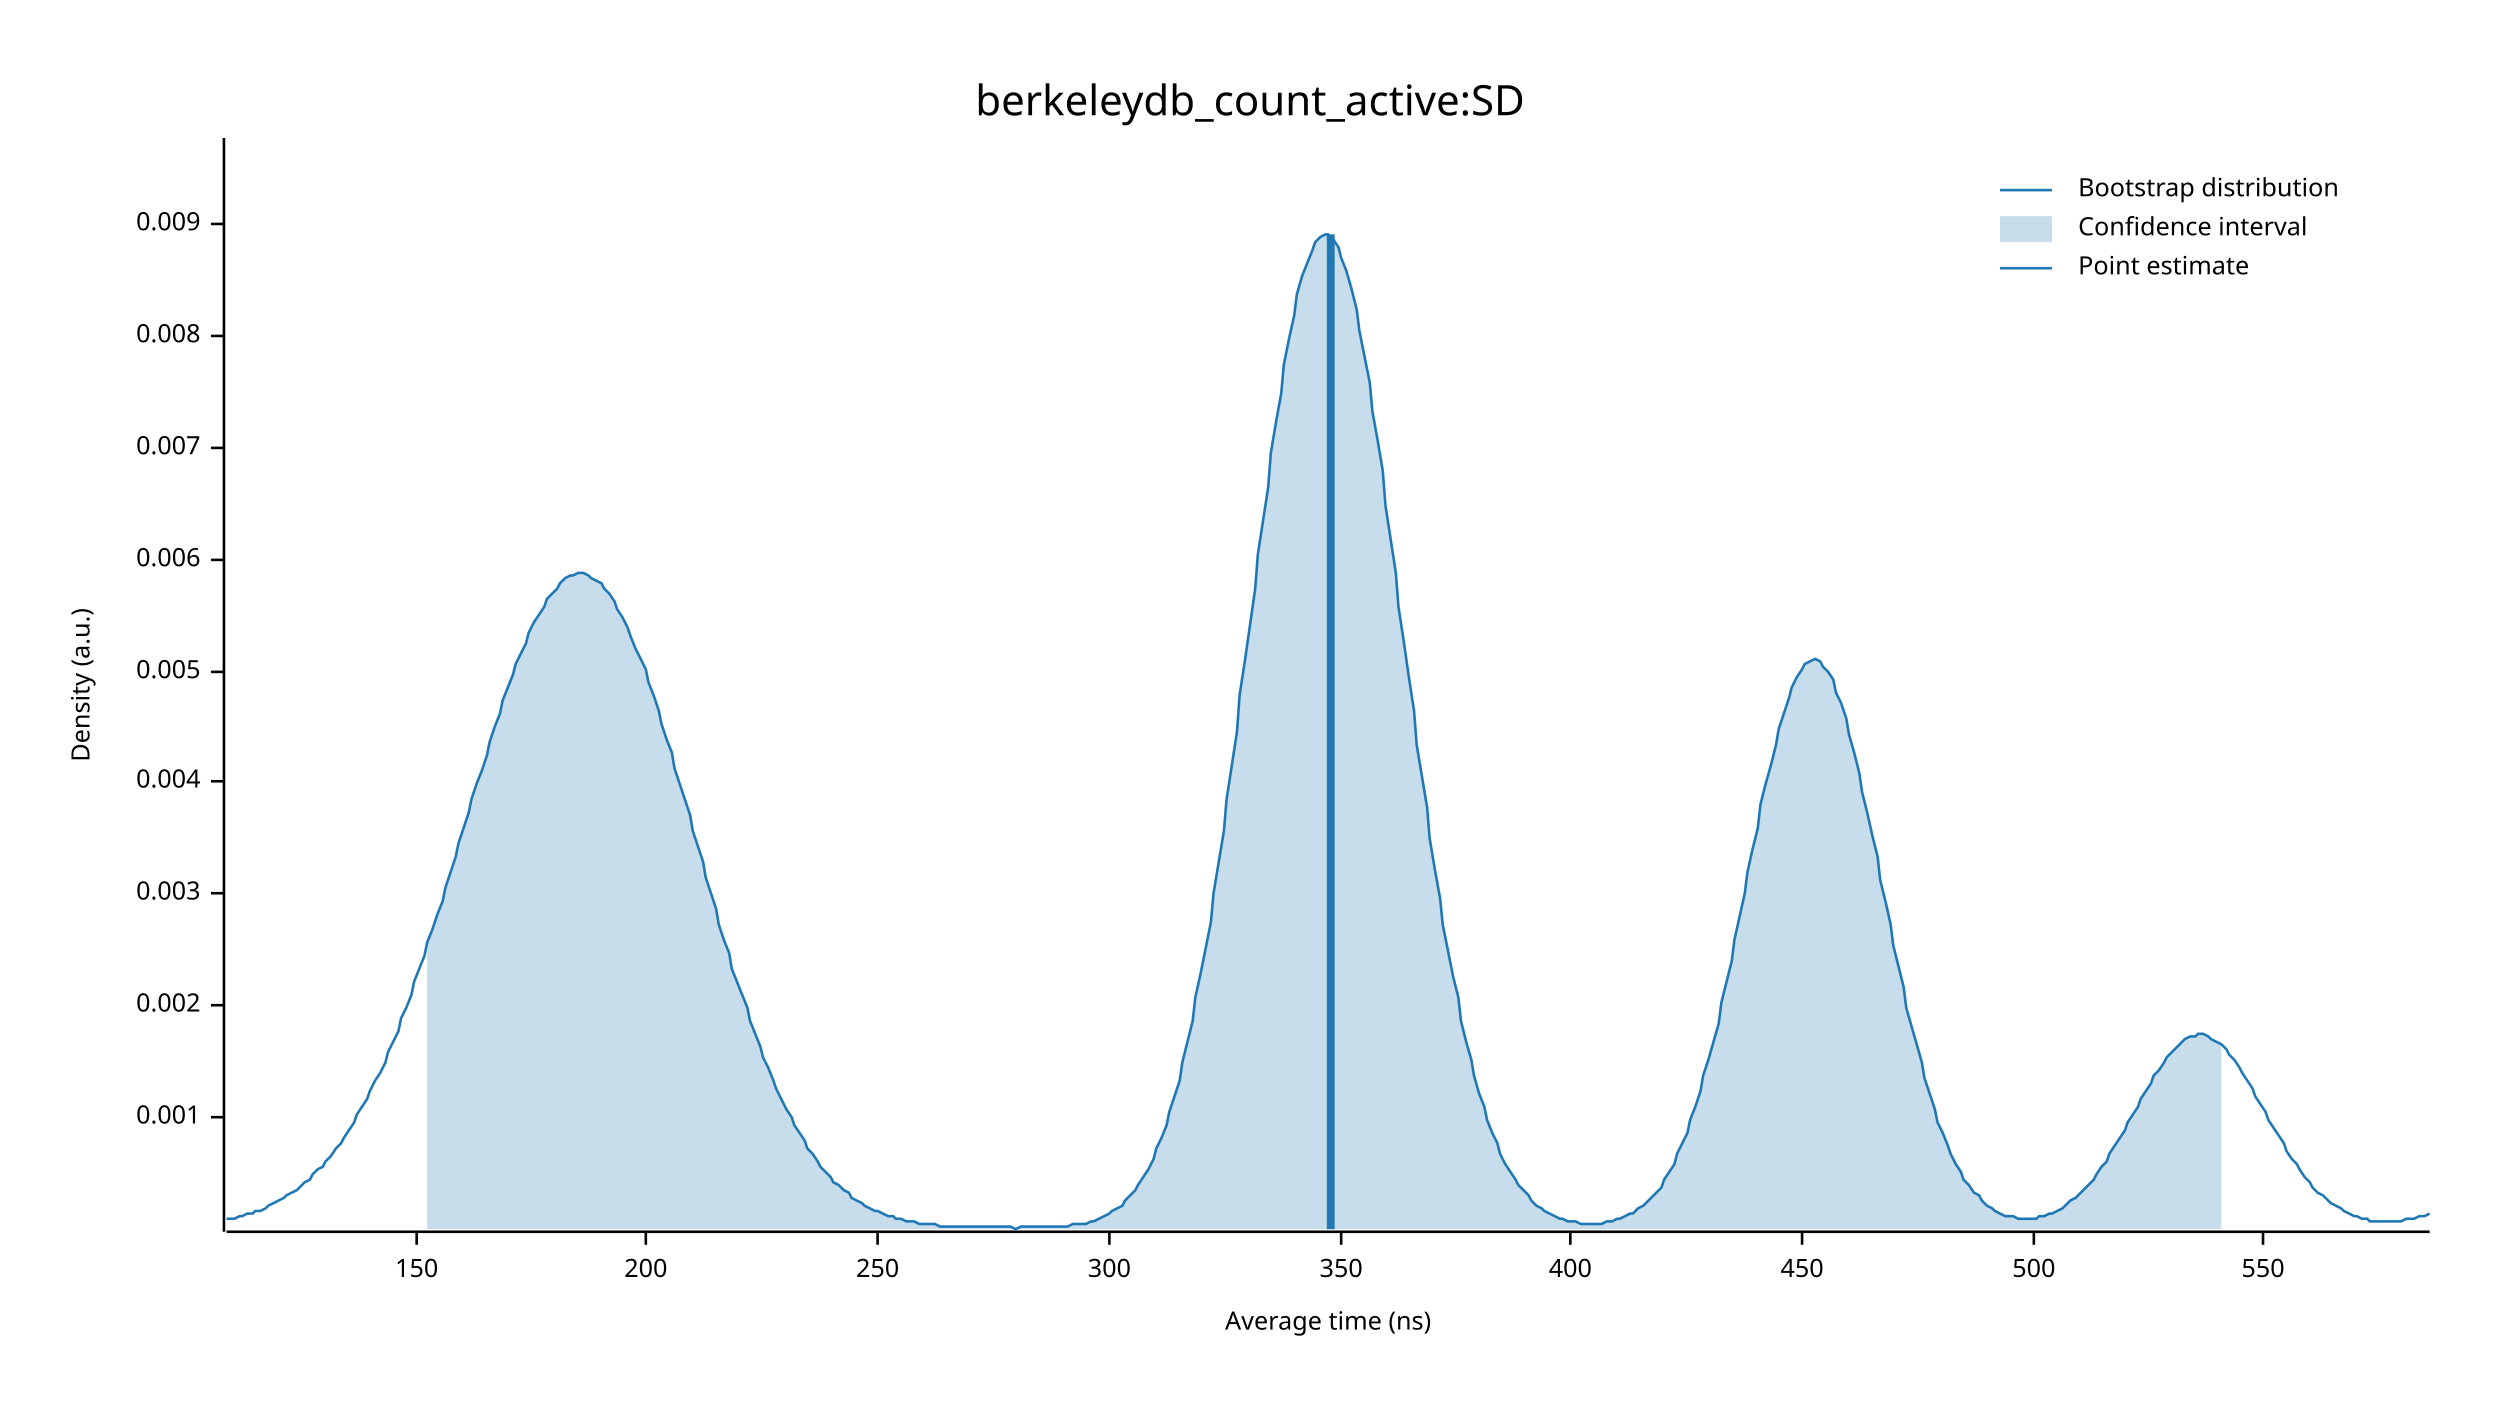
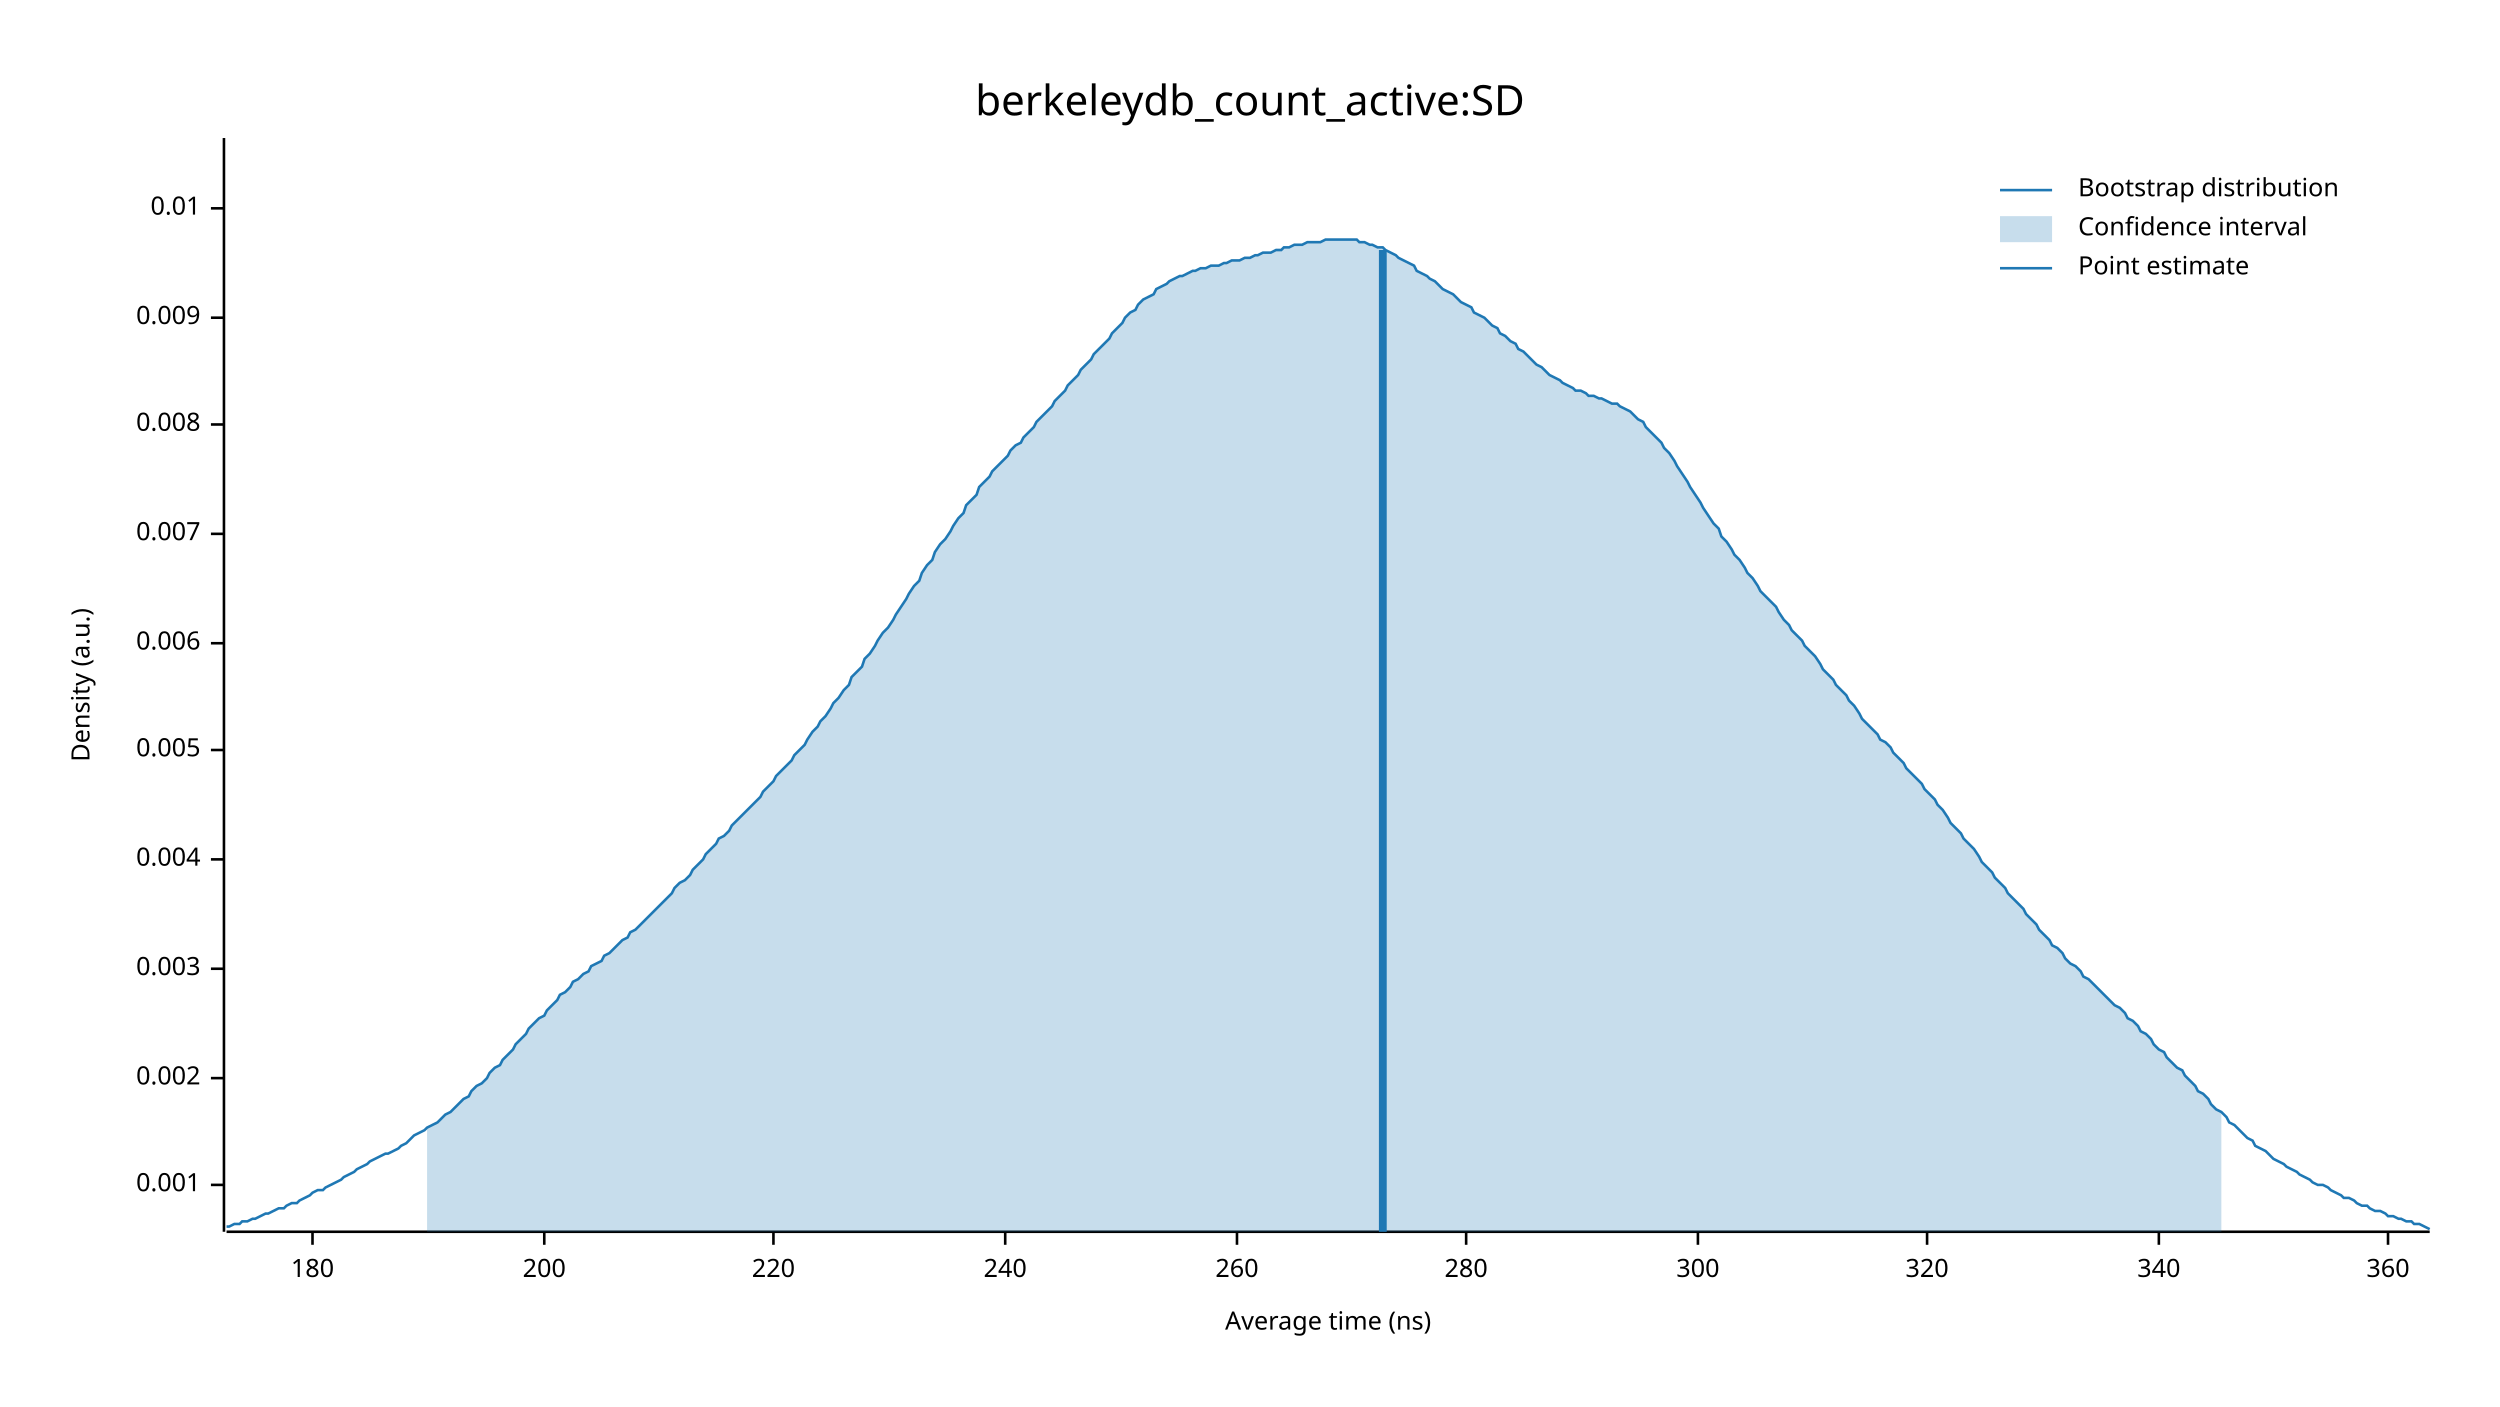
<svg xmlns="http://www.w3.org/2000/svg" width="960" height="540" viewBox="0 0 960 540">
  <text x="480" y="32" dy="0.76em" text-anchor="middle" font-family="sans-serif" font-size="16.129" opacity="1" fill="#000000">
berkeleydb_count_active:SD
</text>
  <text x="27" y="263" dy="0.76em" text-anchor="middle" font-family="sans-serif" font-size="9.677" opacity="1" fill="#000000" transform="rotate(270, 27, 263)">
Density (a.u.)
</text>
  <text x="510" y="513" dy="-0.5ex" text-anchor="middle" font-family="sans-serif" font-size="9.677" opacity="1" fill="#000000">
Average time (ns)
</text>
  <polyline fill="none" opacity="1" stroke="#000000" stroke-width="1" points="86,53 86,473 " />
-   <text x="77" y="429" dy="0.5ex" text-anchor="end" font-family="sans-serif" font-size="9.677" opacity="1" fill="#000000">
+   <text x="77" y="455" dy="0.5ex" text-anchor="end" font-family="sans-serif" font-size="9.677" opacity="1" fill="#000000">
0.001
</text>
-   <polyline fill="none" opacity="1" stroke="#000000" stroke-width="1" points="81,429 86,429 " />
-   <text x="77" y="386" dy="0.5ex" text-anchor="end" font-family="sans-serif" font-size="9.677" opacity="1" fill="#000000">
+   <polyline fill="none" opacity="1" stroke="#000000" stroke-width="1" points="81,455 86,455 " />
+   <text x="77" y="414" dy="0.5ex" text-anchor="end" font-family="sans-serif" font-size="9.677" opacity="1" fill="#000000">
0.002
</text>
-   <polyline fill="none" opacity="1" stroke="#000000" stroke-width="1" points="81,386 86,386 " />
-   <text x="77" y="343" dy="0.5ex" text-anchor="end" font-family="sans-serif" font-size="9.677" opacity="1" fill="#000000">
+   <polyline fill="none" opacity="1" stroke="#000000" stroke-width="1" points="81,414 86,414 " />
+   <text x="77" y="372" dy="0.5ex" text-anchor="end" font-family="sans-serif" font-size="9.677" opacity="1" fill="#000000">
0.003
</text>
-   <polyline fill="none" opacity="1" stroke="#000000" stroke-width="1" points="81,343 86,343 " />
-   <text x="77" y="300" dy="0.5ex" text-anchor="end" font-family="sans-serif" font-size="9.677" opacity="1" fill="#000000">
+   <polyline fill="none" opacity="1" stroke="#000000" stroke-width="1" points="81,372 86,372 " />
+   <text x="77" y="330" dy="0.5ex" text-anchor="end" font-family="sans-serif" font-size="9.677" opacity="1" fill="#000000">
0.004
</text>
-   <polyline fill="none" opacity="1" stroke="#000000" stroke-width="1" points="81,300 86,300 " />
-   <text x="77" y="258" dy="0.5ex" text-anchor="end" font-family="sans-serif" font-size="9.677" opacity="1" fill="#000000">
+   <polyline fill="none" opacity="1" stroke="#000000" stroke-width="1" points="81,330 86,330 " />
+   <text x="77" y="288" dy="0.5ex" text-anchor="end" font-family="sans-serif" font-size="9.677" opacity="1" fill="#000000">
0.005
</text>
-   <polyline fill="none" opacity="1" stroke="#000000" stroke-width="1" points="81,258 86,258 " />
-   <text x="77" y="215" dy="0.5ex" text-anchor="end" font-family="sans-serif" font-size="9.677" opacity="1" fill="#000000">
+   <polyline fill="none" opacity="1" stroke="#000000" stroke-width="1" points="81,288 86,288 " />
+   <text x="77" y="247" dy="0.5ex" text-anchor="end" font-family="sans-serif" font-size="9.677" opacity="1" fill="#000000">
0.006
</text>
-   <polyline fill="none" opacity="1" stroke="#000000" stroke-width="1" points="81,215 86,215 " />
-   <text x="77" y="172" dy="0.5ex" text-anchor="end" font-family="sans-serif" font-size="9.677" opacity="1" fill="#000000">
+   <polyline fill="none" opacity="1" stroke="#000000" stroke-width="1" points="81,247 86,247 " />
+   <text x="77" y="205" dy="0.5ex" text-anchor="end" font-family="sans-serif" font-size="9.677" opacity="1" fill="#000000">
0.007
</text>
-   <polyline fill="none" opacity="1" stroke="#000000" stroke-width="1" points="81,172 86,172 " />
-   <text x="77" y="129" dy="0.5ex" text-anchor="end" font-family="sans-serif" font-size="9.677" opacity="1" fill="#000000">
+   <polyline fill="none" opacity="1" stroke="#000000" stroke-width="1" points="81,205 86,205 " />
+   <text x="77" y="163" dy="0.5ex" text-anchor="end" font-family="sans-serif" font-size="9.677" opacity="1" fill="#000000">
0.008
</text>
-   <polyline fill="none" opacity="1" stroke="#000000" stroke-width="1" points="81,129 86,129 " />
-   <text x="77" y="86" dy="0.5ex" text-anchor="end" font-family="sans-serif" font-size="9.677" opacity="1" fill="#000000">
+   <polyline fill="none" opacity="1" stroke="#000000" stroke-width="1" points="81,163 86,163 " />
+   <text x="77" y="122" dy="0.5ex" text-anchor="end" font-family="sans-serif" font-size="9.677" opacity="1" fill="#000000">
0.009
</text>
-   <polyline fill="none" opacity="1" stroke="#000000" stroke-width="1" points="81,86 86,86 " />
+   <polyline fill="none" opacity="1" stroke="#000000" stroke-width="1" points="81,122 86,122 " />
+   <text x="77" y="80" dy="0.5ex" text-anchor="end" font-family="sans-serif" font-size="9.677" opacity="1" fill="#000000">
+ 0.01
+ </text>
+   <polyline fill="none" opacity="1" stroke="#000000" stroke-width="1" points="81,80 86,80 " />
  <polyline fill="none" opacity="1" stroke="#000000" stroke-width="1" points="87,473 933,473 " />
-   <text x="160" y="483" dy="0.76em" text-anchor="middle" font-family="sans-serif" font-size="9.677" opacity="1" fill="#000000">
- 150
+   <text x="120" y="483" dy="0.76em" text-anchor="middle" font-family="sans-serif" font-size="9.677" opacity="1" fill="#000000">
+ 180
</text>
-   <polyline fill="none" opacity="1" stroke="#000000" stroke-width="1" points="160,473 160,478 " />
-   <text x="248" y="483" dy="0.76em" text-anchor="middle" font-family="sans-serif" font-size="9.677" opacity="1" fill="#000000">
+   <polyline fill="none" opacity="1" stroke="#000000" stroke-width="1" points="120,473 120,478 " />
+   <text x="209" y="483" dy="0.76em" text-anchor="middle" font-family="sans-serif" font-size="9.677" opacity="1" fill="#000000">
200
</text>
-   <polyline fill="none" opacity="1" stroke="#000000" stroke-width="1" points="248,473 248,478 " />
-   <text x="337" y="483" dy="0.76em" text-anchor="middle" font-family="sans-serif" font-size="9.677" opacity="1" fill="#000000">
- 250
+   <polyline fill="none" opacity="1" stroke="#000000" stroke-width="1" points="209,473 209,478 " />
+   <text x="297" y="483" dy="0.76em" text-anchor="middle" font-family="sans-serif" font-size="9.677" opacity="1" fill="#000000">
+ 220
</text>
-   <polyline fill="none" opacity="1" stroke="#000000" stroke-width="1" points="337,473 337,478 " />
-   <text x="426" y="483" dy="0.76em" text-anchor="middle" font-family="sans-serif" font-size="9.677" opacity="1" fill="#000000">
+   <polyline fill="none" opacity="1" stroke="#000000" stroke-width="1" points="297,473 297,478 " />
+   <text x="386" y="483" dy="0.76em" text-anchor="middle" font-family="sans-serif" font-size="9.677" opacity="1" fill="#000000">
+ 240
+ </text>
+   <polyline fill="none" opacity="1" stroke="#000000" stroke-width="1" points="386,473 386,478 " />
+   <text x="475" y="483" dy="0.76em" text-anchor="middle" font-family="sans-serif" font-size="9.677" opacity="1" fill="#000000">
+ 260
+ </text>
+   <polyline fill="none" opacity="1" stroke="#000000" stroke-width="1" points="475,473 475,478 " />
+   <text x="563" y="483" dy="0.76em" text-anchor="middle" font-family="sans-serif" font-size="9.677" opacity="1" fill="#000000">
+ 280
+ </text>
+   <polyline fill="none" opacity="1" stroke="#000000" stroke-width="1" points="563,473 563,478 " />
+   <text x="652" y="483" dy="0.76em" text-anchor="middle" font-family="sans-serif" font-size="9.677" opacity="1" fill="#000000">
300
</text>
-   <polyline fill="none" opacity="1" stroke="#000000" stroke-width="1" points="426,473 426,478 " />
-   <text x="515" y="483" dy="0.76em" text-anchor="middle" font-family="sans-serif" font-size="9.677" opacity="1" fill="#000000">
- 350
+   <polyline fill="none" opacity="1" stroke="#000000" stroke-width="1" points="652,473 652,478 " />
+   <text x="740" y="483" dy="0.76em" text-anchor="middle" font-family="sans-serif" font-size="9.677" opacity="1" fill="#000000">
+ 320
</text>
-   <polyline fill="none" opacity="1" stroke="#000000" stroke-width="1" points="515,473 515,478 " />
-   <text x="603" y="483" dy="0.76em" text-anchor="middle" font-family="sans-serif" font-size="9.677" opacity="1" fill="#000000">
- 400
+   <polyline fill="none" opacity="1" stroke="#000000" stroke-width="1" points="740,473 740,478 " />
+   <text x="829" y="483" dy="0.76em" text-anchor="middle" font-family="sans-serif" font-size="9.677" opacity="1" fill="#000000">
+ 340
</text>
-   <polyline fill="none" opacity="1" stroke="#000000" stroke-width="1" points="603,473 603,478 " />
-   <text x="692" y="483" dy="0.76em" text-anchor="middle" font-family="sans-serif" font-size="9.677" opacity="1" fill="#000000">
- 450
+   <polyline fill="none" opacity="1" stroke="#000000" stroke-width="1" points="829,473 829,478 " />
+   <text x="917" y="483" dy="0.76em" text-anchor="middle" font-family="sans-serif" font-size="9.677" opacity="1" fill="#000000">
+ 360
</text>
-   <polyline fill="none" opacity="1" stroke="#000000" stroke-width="1" points="692,473 692,478 " />
-   <text x="781" y="483" dy="0.76em" text-anchor="middle" font-family="sans-serif" font-size="9.677" opacity="1" fill="#000000">
- 500
- </text>
-   <polyline fill="none" opacity="1" stroke="#000000" stroke-width="1" points="781,473 781,478 " />
-   <text x="869" y="483" dy="0.76em" text-anchor="middle" font-family="sans-serif" font-size="9.677" opacity="1" fill="#000000">
- 550
- </text>
-   <polyline fill="none" opacity="1" stroke="#000000" stroke-width="1" points="869,473 869,478 " />
-   <polyline fill="none" opacity="1" stroke="#1F78B4" stroke-width="1" points="87,468 88,468 90,468 92,467 93,467 95,466 97,466 98,465 100,465 102,464 103,463 105,462 107,461 109,460 110,459 112,458 114,457 115,456 117,454 119,453 120,451 122,449 124,448 125,446 127,444 129,441 131,439 132,437 134,434 136,431 137,428 139,425 141,422 142,419 144,415 146,412 148,408 149,404 151,400 153,396 154,391 156,387 158,382 159,377 161,372 163,367 164,362 166,357 168,351 170,346 171,341 173,335 175,329 176,324 178,318 180,312 181,307 183,301 185,296 187,290 188,285 190,279 192,274 193,269 195,264 197,259 198,255 200,251 202,247 203,243 205,239 207,236 209,233 210,230 212,228 214,226 215,224 217,222 219,221 220,221 222,220 224,220 226,221 227,222 229,223 231,224 232,226 234,228 236,231 237,234 239,237 241,241 242,244 244,249 246,253 248,257 249,262 251,267 253,273 254,278 256,284 258,289 259,295 261,301 263,307 265,313 266,319 268,325 270,331 271,337 273,343 275,349 276,355 278,361 280,366 281,372 283,377 285,382 287,387 288,392 290,397 292,402 293,406 295,410 297,415 298,418 300,422 302,426 304,429 305,432 307,435 309,438 310,441 312,443 314,446 315,448 317,450 319,452 320,454 322,455 324,457 326,458 327,460 329,461 331,462 332,463 334,464 336,465 337,465 339,466 341,467 343,467 344,468 346,468 348,469 349,469 351,469 353,470 354,470 356,470 358,470 359,470 361,471 363,471 365,471 366,471 368,471 370,471 371,471 373,471 375,471 376,471 378,471 380,471 381,471 383,471 385,471 387,471 388,471 390,472 392,471 393,471 395,471 397,471 398,471 400,471 402,471 404,471 405,471 407,471 409,471 410,471 412,470 414,470 415,470 417,470 419,469 420,469 422,468 424,467 426,466 427,465 429,464 431,463 432,461 434,459 436,457 437,455 439,452 441,449 443,445 444,441 446,437 448,432 449,427 451,421 453,415 454,408 456,400 458,392 459,383 461,374 463,364 465,354 466,343 468,331 470,319 471,307 473,294 475,281 476,267 478,254 480,240 482,226 483,213 485,200 487,187 488,174 490,162 492,151 493,140 495,130 497,121 498,113 500,106 502,101 504,96 505,93 507,91 509,90 510,90 512,92 514,95 515,99 517,104 519,111 521,119 522,127 524,137 526,147 527,158 529,169 531,181 532,194 534,207 536,220 537,233 539,246 541,260 543,273 544,286 546,298 548,310 549,322 551,334 553,345 554,355 556,365 558,375 560,383 561,392 563,400 565,407 566,413 568,420 570,425 571,430 573,435 575,439 576,443 578,447 580,450 582,453 583,455 585,457 587,459 588,461 590,463 592,464 593,465 595,466 597,467 599,468 600,468 602,469 604,469 605,469 607,470 609,470 610,470 612,470 614,470 615,470 617,469 619,469 621,468 622,468 624,467 626,466 627,466 629,464 631,463 632,462 634,460 636,458 638,456 639,453 641,450 643,447 644,443 646,439 648,435 649,430 651,425 653,419 654,413 656,407 658,400 660,393 661,385 663,377 665,369 666,361 668,352 670,343 671,335 673,326 675,318 676,309 678,301 680,294 682,286 683,280 685,274 687,268 688,264 690,260 692,257 693,255 695,254 697,253 699,254 700,256 702,258 704,261 705,266 707,270 709,276 710,282 712,289 714,297 715,304 717,312 719,321 721,329 722,338 724,346 726,355 727,363 729,371 731,379 732,387 734,394 736,401 738,408 739,414 741,420 743,426 744,431 746,435 748,440 749,443 751,447 753,450 754,453 756,455 758,458 760,459 761,461 763,463 765,464 766,465 768,466 770,467 771,467 773,467 775,468 777,468 778,468 780,468 782,468 783,467 785,467 787,466 788,466 790,465 792,464 793,463 795,461 797,460 799,458 800,457 802,455 804,453 805,451 807,448 809,446 810,443 812,440 814,437 816,434 817,431 819,428 821,425 822,422 824,419 826,416 827,413 829,411 831,408 832,406 834,404 836,402 838,400 839,399 841,398 843,398 844,397 846,397 848,398 849,399 851,400 853,401 855,403 856,405 858,407 860,410 861,412 863,415 865,418 866,421 868,424 870,427 871,430 873,433 875,436 877,439 878,442 880,445 882,447 883,449 885,452 887,454 888,456 890,458 892,459 894,461 895,462 897,463 899,464 900,465 902,466 904,467 905,467 907,468 909,468 910,469 912,469 914,469 916,469 917,469 919,469 921,469 922,469 924,468 926,468 927,468 929,467 931,467 933,466 " />
-   <polygon opacity="0.25" fill="#1F78B4" points="164,362 166,357 168,351 170,346 171,341 173,335 175,329 176,324 178,318 180,312 181,307 183,301 185,296 187,290 188,285 190,279 192,274 193,269 195,264 197,259 198,255 200,251 202,247 203,243 205,239 207,236 209,233 210,230 212,228 214,226 215,224 217,222 219,221 220,221 222,220 224,220 226,221 227,222 229,223 231,224 232,226 234,228 236,231 237,234 239,237 241,241 242,244 244,249 246,253 248,257 249,262 251,267 253,273 254,278 256,284 258,289 259,295 261,301 263,307 265,313 266,319 268,325 270,331 271,337 273,343 275,349 276,355 278,361 280,366 281,372 283,377 285,382 287,387 288,392 290,397 292,402 293,406 295,410 297,415 298,418 300,422 302,426 304,429 305,432 307,435 309,438 310,441 312,443 314,446 315,448 317,450 319,452 320,454 322,455 324,457 326,458 327,460 329,461 331,462 332,463 334,464 336,465 337,465 339,466 341,467 343,467 344,468 346,468 348,469 349,469 351,469 353,470 354,470 356,470 358,470 359,470 361,471 363,471 365,471 366,471 368,471 370,471 371,471 373,471 375,471 376,471 378,471 380,471 381,471 383,471 385,471 387,471 388,471 390,472 392,471 393,471 395,471 397,471 398,471 400,471 402,471 404,471 405,471 407,471 409,471 410,471 412,470 414,470 415,470 417,470 419,469 420,469 422,468 424,467 426,466 427,465 429,464 431,463 432,461 434,459 436,457 437,455 439,452 441,449 443,445 444,441 446,437 448,432 449,427 451,421 453,415 454,408 456,400 458,392 459,383 461,374 463,364 465,354 466,343 468,331 470,319 471,307 473,294 475,281 476,267 478,254 480,240 482,226 483,213 485,200 487,187 488,174 490,162 492,151 493,140 495,130 497,121 498,113 500,106 502,101 504,96 505,93 507,91 509,90 510,90 512,92 514,95 515,99 517,104 519,111 521,119 522,127 524,137 526,147 527,158 529,169 531,181 532,194 534,207 536,220 537,233 539,246 541,260 543,273 544,286 546,298 548,310 549,322 551,334 553,345 554,355 556,365 558,375 560,383 561,392 563,400 565,407 566,413 568,420 570,425 571,430 573,435 575,439 576,443 578,447 580,450 582,453 583,455 585,457 587,459 588,461 590,463 592,464 593,465 595,466 597,467 599,468 600,468 602,469 604,469 605,469 607,470 609,470 610,470 612,470 614,470 615,470 617,469 619,469 621,468 622,468 624,467 626,466 627,466 629,464 631,463 632,462 634,460 636,458 638,456 639,453 641,450 643,447 644,443 646,439 648,435 649,430 651,425 653,419 654,413 656,407 658,400 660,393 661,385 663,377 665,369 666,361 668,352 670,343 671,335 673,326 675,318 676,309 678,301 680,294 682,286 683,280 685,274 687,268 688,264 690,260 692,257 693,255 695,254 697,253 699,254 700,256 702,258 704,261 705,266 707,270 709,276 710,282 712,289 714,297 715,304 717,312 719,321 721,329 722,338 724,346 726,355 727,363 729,371 731,379 732,387 734,394 736,401 738,408 739,414 741,420 743,426 744,431 746,435 748,440 749,443 751,447 753,450 754,453 756,455 758,458 760,459 761,461 763,463 765,464 766,465 768,466 770,467 771,467 773,467 775,468 777,468 778,468 780,468 782,468 783,467 785,467 787,466 788,466 790,465 792,464 793,463 795,461 797,460 799,458 800,457 802,455 804,453 805,451 807,448 809,446 810,443 812,440 814,437 816,434 817,431 819,428 821,425 822,422 824,419 826,416 827,413 829,411 831,408 832,406 834,404 836,402 838,400 839,399 841,398 843,398 844,397 846,397 848,398 849,399 851,400 853,401 853,472 164,472 " />
-   <polyline fill="none" opacity="1" stroke="#1F78B4" stroke-width="3" points="511,472 511,90 " />
+   <polyline fill="none" opacity="1" stroke="#000000" stroke-width="1" points="917,473 917,478 " />
+   <polyline fill="none" opacity="1" stroke="#1F78B4" stroke-width="1" points="87,471 88,471 90,470 92,470 93,469 95,469 97,468 98,468 100,467 102,466 103,466 105,465 107,464 109,464 110,463 112,462 114,462 115,461 117,460 119,459 120,458 122,457 124,457 125,456 127,455 129,454 131,453 132,452 134,451 136,450 137,449 139,448 141,447 142,446 144,445 146,444 148,443 149,443 151,442 153,441 154,440 156,439 158,437 159,436 161,435 163,434 164,433 166,432 168,431 170,429 171,428 173,427 175,425 176,424 178,422 180,421 181,419 183,417 185,416 187,414 188,412 190,410 192,409 193,407 195,405 197,403 198,401 200,399 202,397 203,395 205,393 207,391 209,390 210,388 212,386 214,384 215,382 217,381 219,379 220,377 222,376 224,374 226,373 227,371 229,370 231,369 232,367 234,366 236,364 237,363 239,361 241,360 242,358 244,357 246,355 248,353 249,352 251,350 253,348 254,347 256,345 258,343 259,341 261,339 263,338 265,336 266,334 268,332 270,330 271,328 273,326 275,324 276,322 278,321 280,319 281,317 283,315 285,313 287,311 288,310 290,308 292,306 293,304 295,302 297,300 298,298 300,296 302,294 304,292 305,290 307,288 309,286 310,284 312,281 314,279 315,277 317,275 319,272 320,270 322,268 324,265 326,263 327,260 329,258 331,256 332,253 334,251 336,248 337,246 339,243 341,241 343,238 344,236 346,233 348,230 349,228 351,225 353,223 354,220 356,217 358,215 359,212 361,209 363,207 365,204 366,202 368,199 370,197 371,194 373,192 375,190 376,187 378,185 380,183 381,181 383,179 385,177 387,175 388,173 390,171 392,170 393,168 395,166 397,164 398,162 400,160 402,158 404,156 405,154 407,152 409,150 410,148 412,146 414,144 415,142 417,140 419,138 420,136 422,134 424,132 426,130 427,128 429,126 431,124 432,122 434,120 436,119 437,117 439,115 441,114 443,113 444,111 446,110 448,109 449,108 451,107 453,106 454,106 456,105 458,104 459,104 461,103 463,103 465,102 466,102 468,102 470,101 471,101 473,100 475,100 476,100 478,99 480,99 482,98 483,98 485,97 487,97 488,97 490,96 492,96 493,95 495,95 497,94 498,94 500,94 502,93 504,93 505,93 507,93 509,92 510,92 512,92 514,92 515,92 517,92 519,92 521,92 522,93 524,93 526,94 527,94 529,95 531,95 532,96 534,97 536,98 537,99 539,100 541,101 543,102 544,104 546,105 548,106 549,107 551,108 553,110 554,111 556,112 558,113 560,115 561,116 563,117 565,118 566,120 568,121 570,122 571,123 573,125 575,126 576,128 578,129 580,131 582,132 583,134 585,135 587,137 588,138 590,140 592,141 593,142 595,144 597,145 599,146 600,147 602,148 604,149 605,150 607,150 609,151 610,152 612,152 614,153 615,153 617,154 619,155 621,155 622,156 624,157 626,158 627,159 629,161 631,162 632,164 634,166 636,168 638,170 639,172 641,174 643,177 644,179 646,182 648,185 649,187 651,190 653,193 654,195 656,198 658,201 660,203 661,206 663,208 665,211 666,213 668,215 670,218 671,220 673,222 675,225 676,227 678,229 680,231 682,233 683,235 685,238 687,240 688,242 690,244 692,246 693,248 695,250 697,252 699,255 700,257 702,259 704,261 705,263 707,265 709,267 710,269 712,271 714,274 715,276 717,278 719,280 721,282 722,284 724,285 726,287 727,289 729,291 731,293 732,295 734,297 736,299 738,301 739,303 741,305 743,307 744,309 746,311 748,314 749,316 751,318 753,320 754,322 756,324 758,326 760,329 761,331 763,333 765,335 766,337 768,339 770,341 771,343 773,345 775,347 777,349 778,351 780,353 782,355 783,357 785,359 787,361 788,363 790,364 792,366 793,368 795,370 797,371 799,373 800,375 802,376 804,378 805,379 807,381 809,383 810,384 812,386 814,387 816,389 817,391 819,392 821,394 822,396 824,397 826,399 827,401 829,403 831,404 832,406 834,408 836,410 838,411 839,413 841,415 843,417 844,419 846,420 848,422 849,424 851,426 853,427 855,429 856,431 858,432 860,434 861,435 863,437 865,438 866,440 868,441 870,442 871,443 873,445 875,446 877,447 878,448 880,449 882,450 883,451 885,452 887,453 888,454 890,455 892,455 894,456 895,457 897,458 899,459 900,460 902,460 904,461 905,462 907,463 909,463 910,464 912,465 914,465 916,466 917,467 919,467 921,468 922,468 924,469 926,469 927,470 929,470 931,471 933,472 " />
+   <polygon opacity="0.25" fill="#1F78B4" points="164,433 166,432 168,431 170,429 171,428 173,427 175,425 176,424 178,422 180,421 181,419 183,417 185,416 187,414 188,412 190,410 192,409 193,407 195,405 197,403 198,401 200,399 202,397 203,395 205,393 207,391 209,390 210,388 212,386 214,384 215,382 217,381 219,379 220,377 222,376 224,374 226,373 227,371 229,370 231,369 232,367 234,366 236,364 237,363 239,361 241,360 242,358 244,357 246,355 248,353 249,352 251,350 253,348 254,347 256,345 258,343 259,341 261,339 263,338 265,336 266,334 268,332 270,330 271,328 273,326 275,324 276,322 278,321 280,319 281,317 283,315 285,313 287,311 288,310 290,308 292,306 293,304 295,302 297,300 298,298 300,296 302,294 304,292 305,290 307,288 309,286 310,284 312,281 314,279 315,277 317,275 319,272 320,270 322,268 324,265 326,263 327,260 329,258 331,256 332,253 334,251 336,248 337,246 339,243 341,241 343,238 344,236 346,233 348,230 349,228 351,225 353,223 354,220 356,217 358,215 359,212 361,209 363,207 365,204 366,202 368,199 370,197 371,194 373,192 375,190 376,187 378,185 380,183 381,181 383,179 385,177 387,175 388,173 390,171 392,170 393,168 395,166 397,164 398,162 400,160 402,158 404,156 405,154 407,152 409,150 410,148 412,146 414,144 415,142 417,140 419,138 420,136 422,134 424,132 426,130 427,128 429,126 431,124 432,122 434,120 436,119 437,117 439,115 441,114 443,113 444,111 446,110 448,109 449,108 451,107 453,106 454,106 456,105 458,104 459,104 461,103 463,103 465,102 466,102 468,102 470,101 471,101 473,100 475,100 476,100 478,99 480,99 482,98 483,98 485,97 487,97 488,97 490,96 492,96 493,95 495,95 497,94 498,94 500,94 502,93 504,93 505,93 507,93 509,92 510,92 512,92 514,92 515,92 517,92 519,92 521,92 522,93 524,93 526,94 527,94 529,95 531,95 532,96 534,97 536,98 537,99 539,100 541,101 543,102 544,104 546,105 548,106 549,107 551,108 553,110 554,111 556,112 558,113 560,115 561,116 563,117 565,118 566,120 568,121 570,122 571,123 573,125 575,126 576,128 578,129 580,131 582,132 583,134 585,135 587,137 588,138 590,140 592,141 593,142 595,144 597,145 599,146 600,147 602,148 604,149 605,150 607,150 609,151 610,152 612,152 614,153 615,153 617,154 619,155 621,155 622,156 624,157 626,158 627,159 629,161 631,162 632,164 634,166 636,168 638,170 639,172 641,174 643,177 644,179 646,182 648,185 649,187 651,190 653,193 654,195 656,198 658,201 660,203 661,206 663,208 665,211 666,213 668,215 670,218 671,220 673,222 675,225 676,227 678,229 680,231 682,233 683,235 685,238 687,240 688,242 690,244 692,246 693,248 695,250 697,252 699,255 700,257 702,259 704,261 705,263 707,265 709,267 710,269 712,271 714,274 715,276 717,278 719,280 721,282 722,284 724,285 726,287 727,289 729,291 731,293 732,295 734,297 736,299 738,301 739,303 741,305 743,307 744,309 746,311 748,314 749,316 751,318 753,320 754,322 756,324 758,326 760,329 761,331 763,333 765,335 766,337 768,339 770,341 771,343 773,345 775,347 777,349 778,351 780,353 782,355 783,357 785,359 787,361 788,363 790,364 792,366 793,368 795,370 797,371 799,373 800,375 802,376 804,378 805,379 807,381 809,383 810,384 812,386 814,387 816,389 817,391 819,392 821,394 822,396 824,397 826,399 827,401 829,403 831,404 832,406 834,408 836,410 838,411 839,413 841,415 843,417 844,419 846,420 848,422 849,424 851,426 853,427 853,473 164,473 " />
+   <polyline fill="none" opacity="1" stroke="#1F78B4" stroke-width="3" points="531,473 531,96 " />
  <text x="798" y="68" dy="0.76em" text-anchor="start" font-family="sans-serif" font-size="9.677" opacity="1" fill="#000000">
Bootstrap distribution
</text>
  <text x="798" y="83" dy="0.76em" text-anchor="start" font-family="sans-serif" font-size="9.677" opacity="1" fill="#000000">
Confidence interval
</text>
  <text x="798" y="98" dy="0.76em" text-anchor="start" font-family="sans-serif" font-size="9.677" opacity="1" fill="#000000">
Point estimate
</text>
  <polyline fill="none" opacity="1" stroke="#1F78B4" stroke-width="1" points="768,73 788,73 " />
  <rect x="768" y="83" width="20" height="10" opacity="0.25" fill="#1F78B4" stroke="none" />
  <polyline fill="none" opacity="1" stroke="#1F78B4" stroke-width="1" points="768,103 788,103 " />
</svg>
